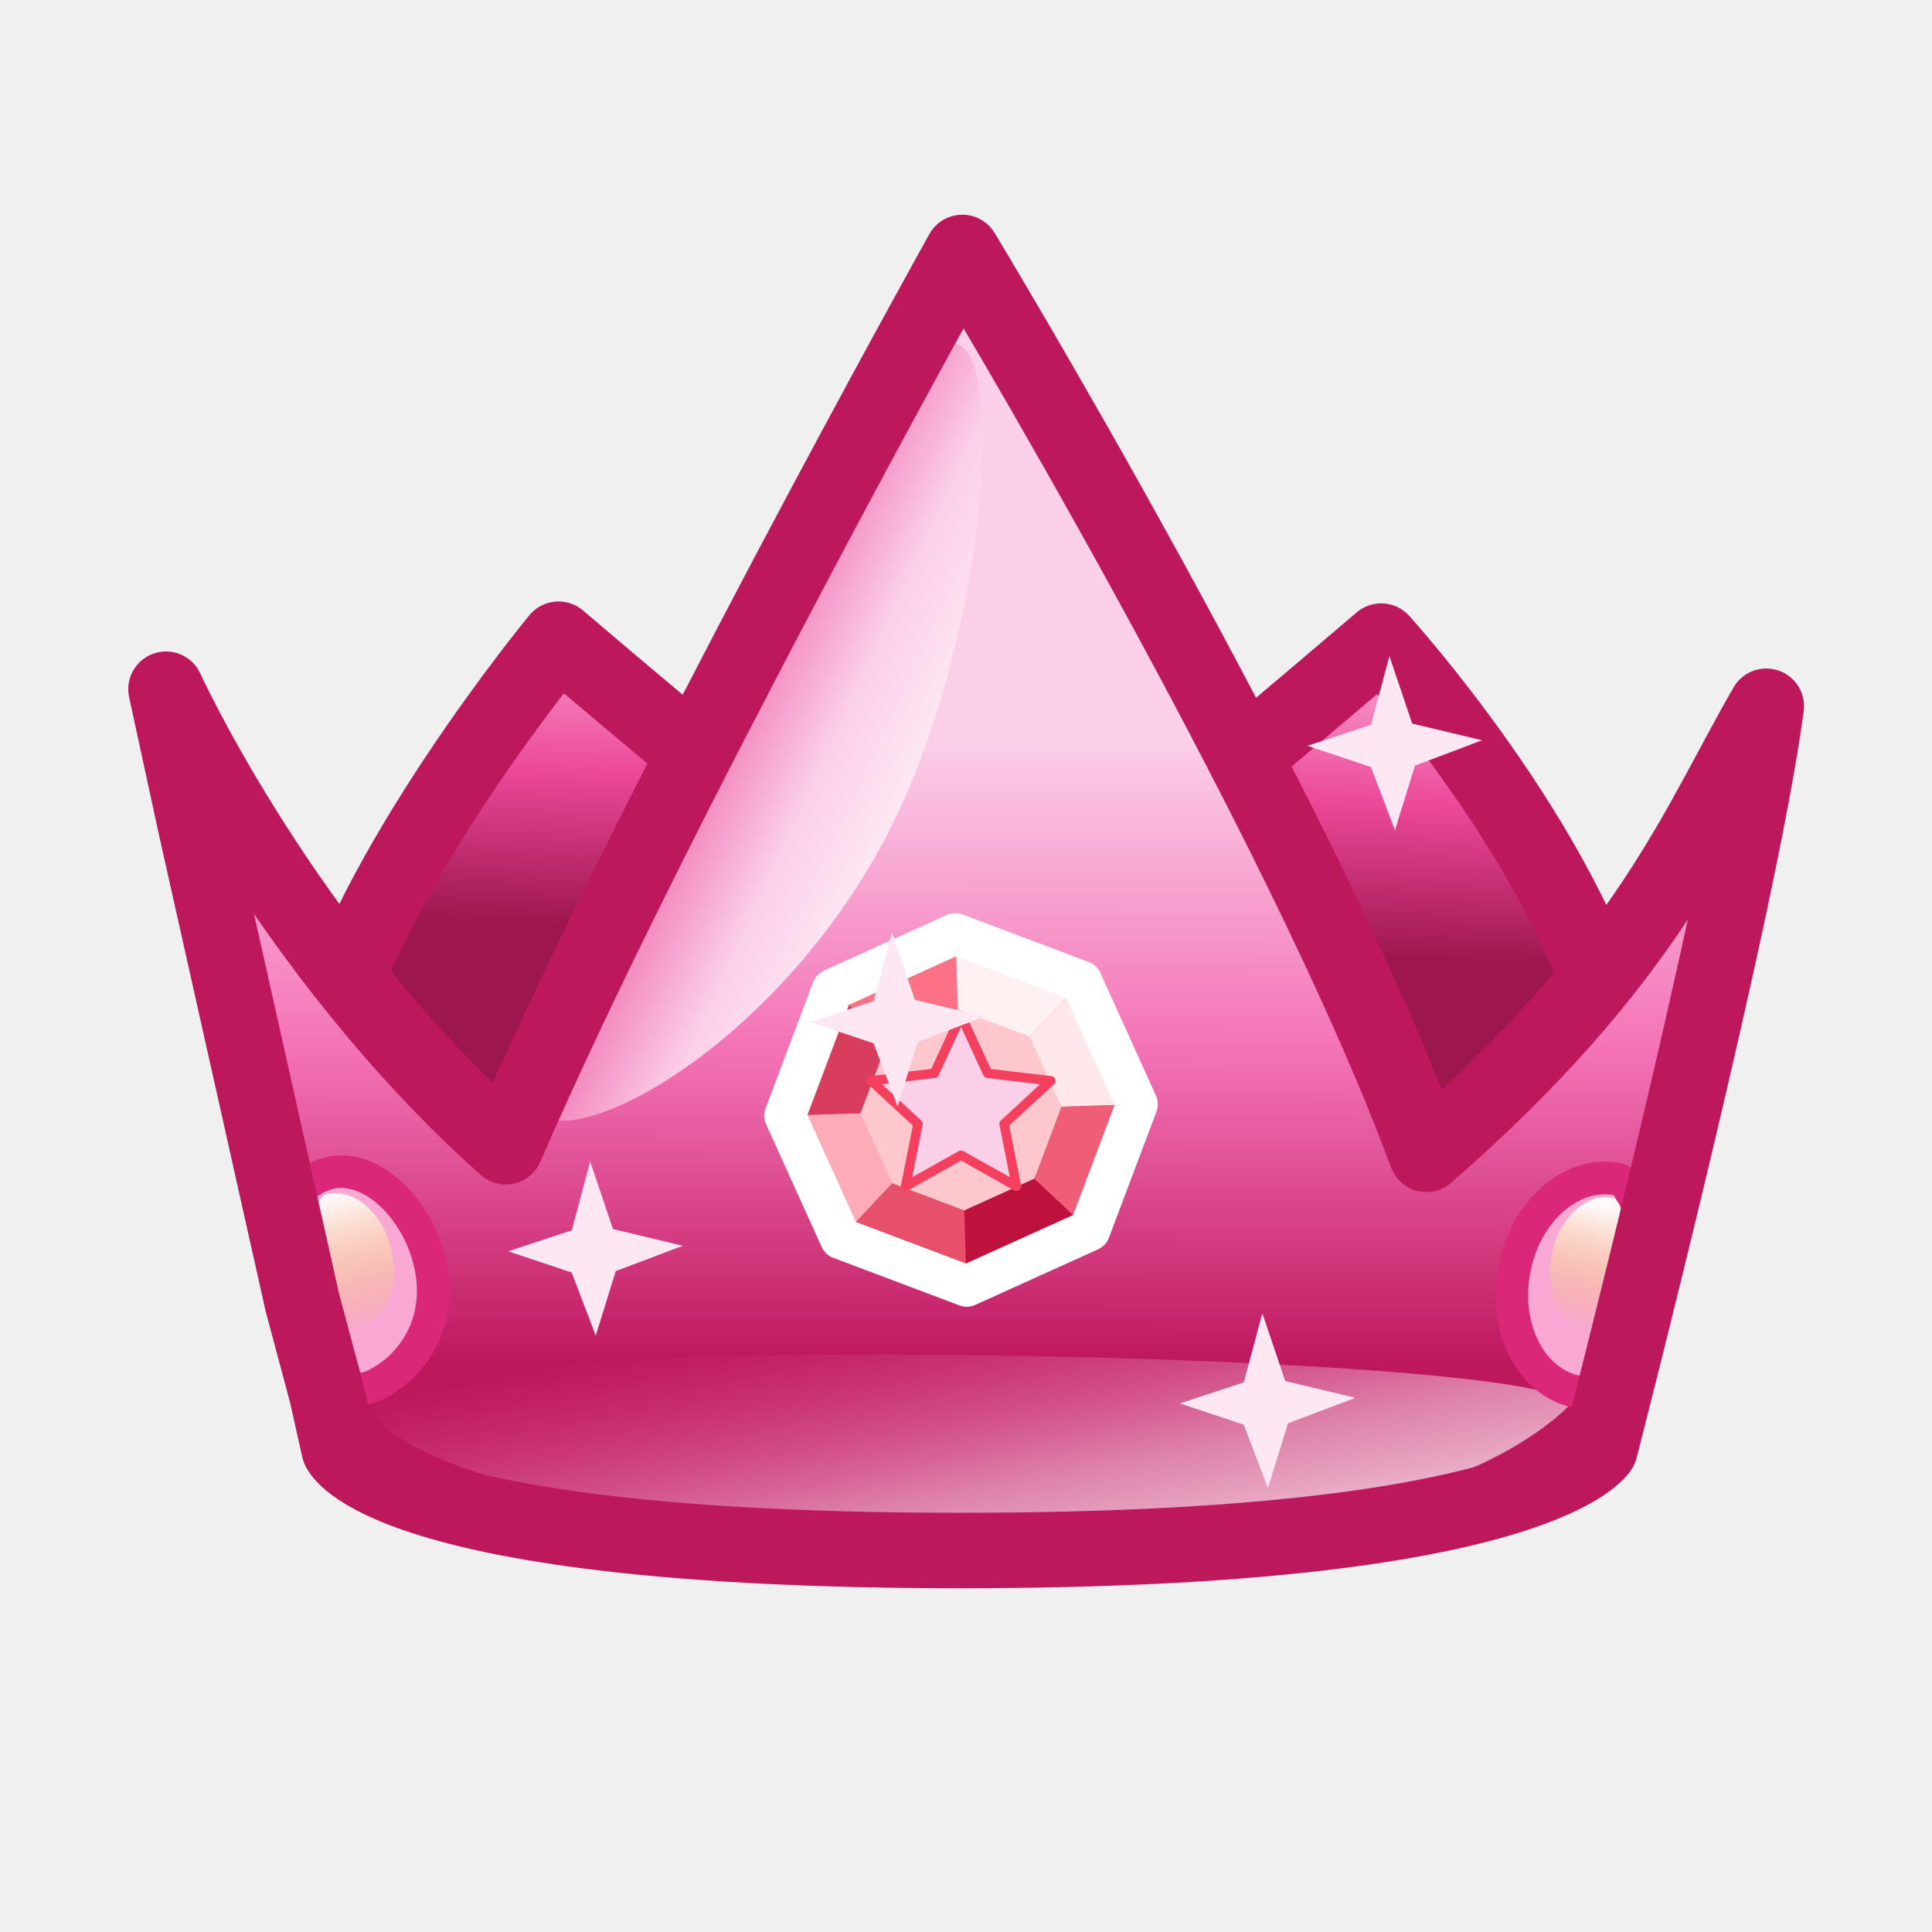
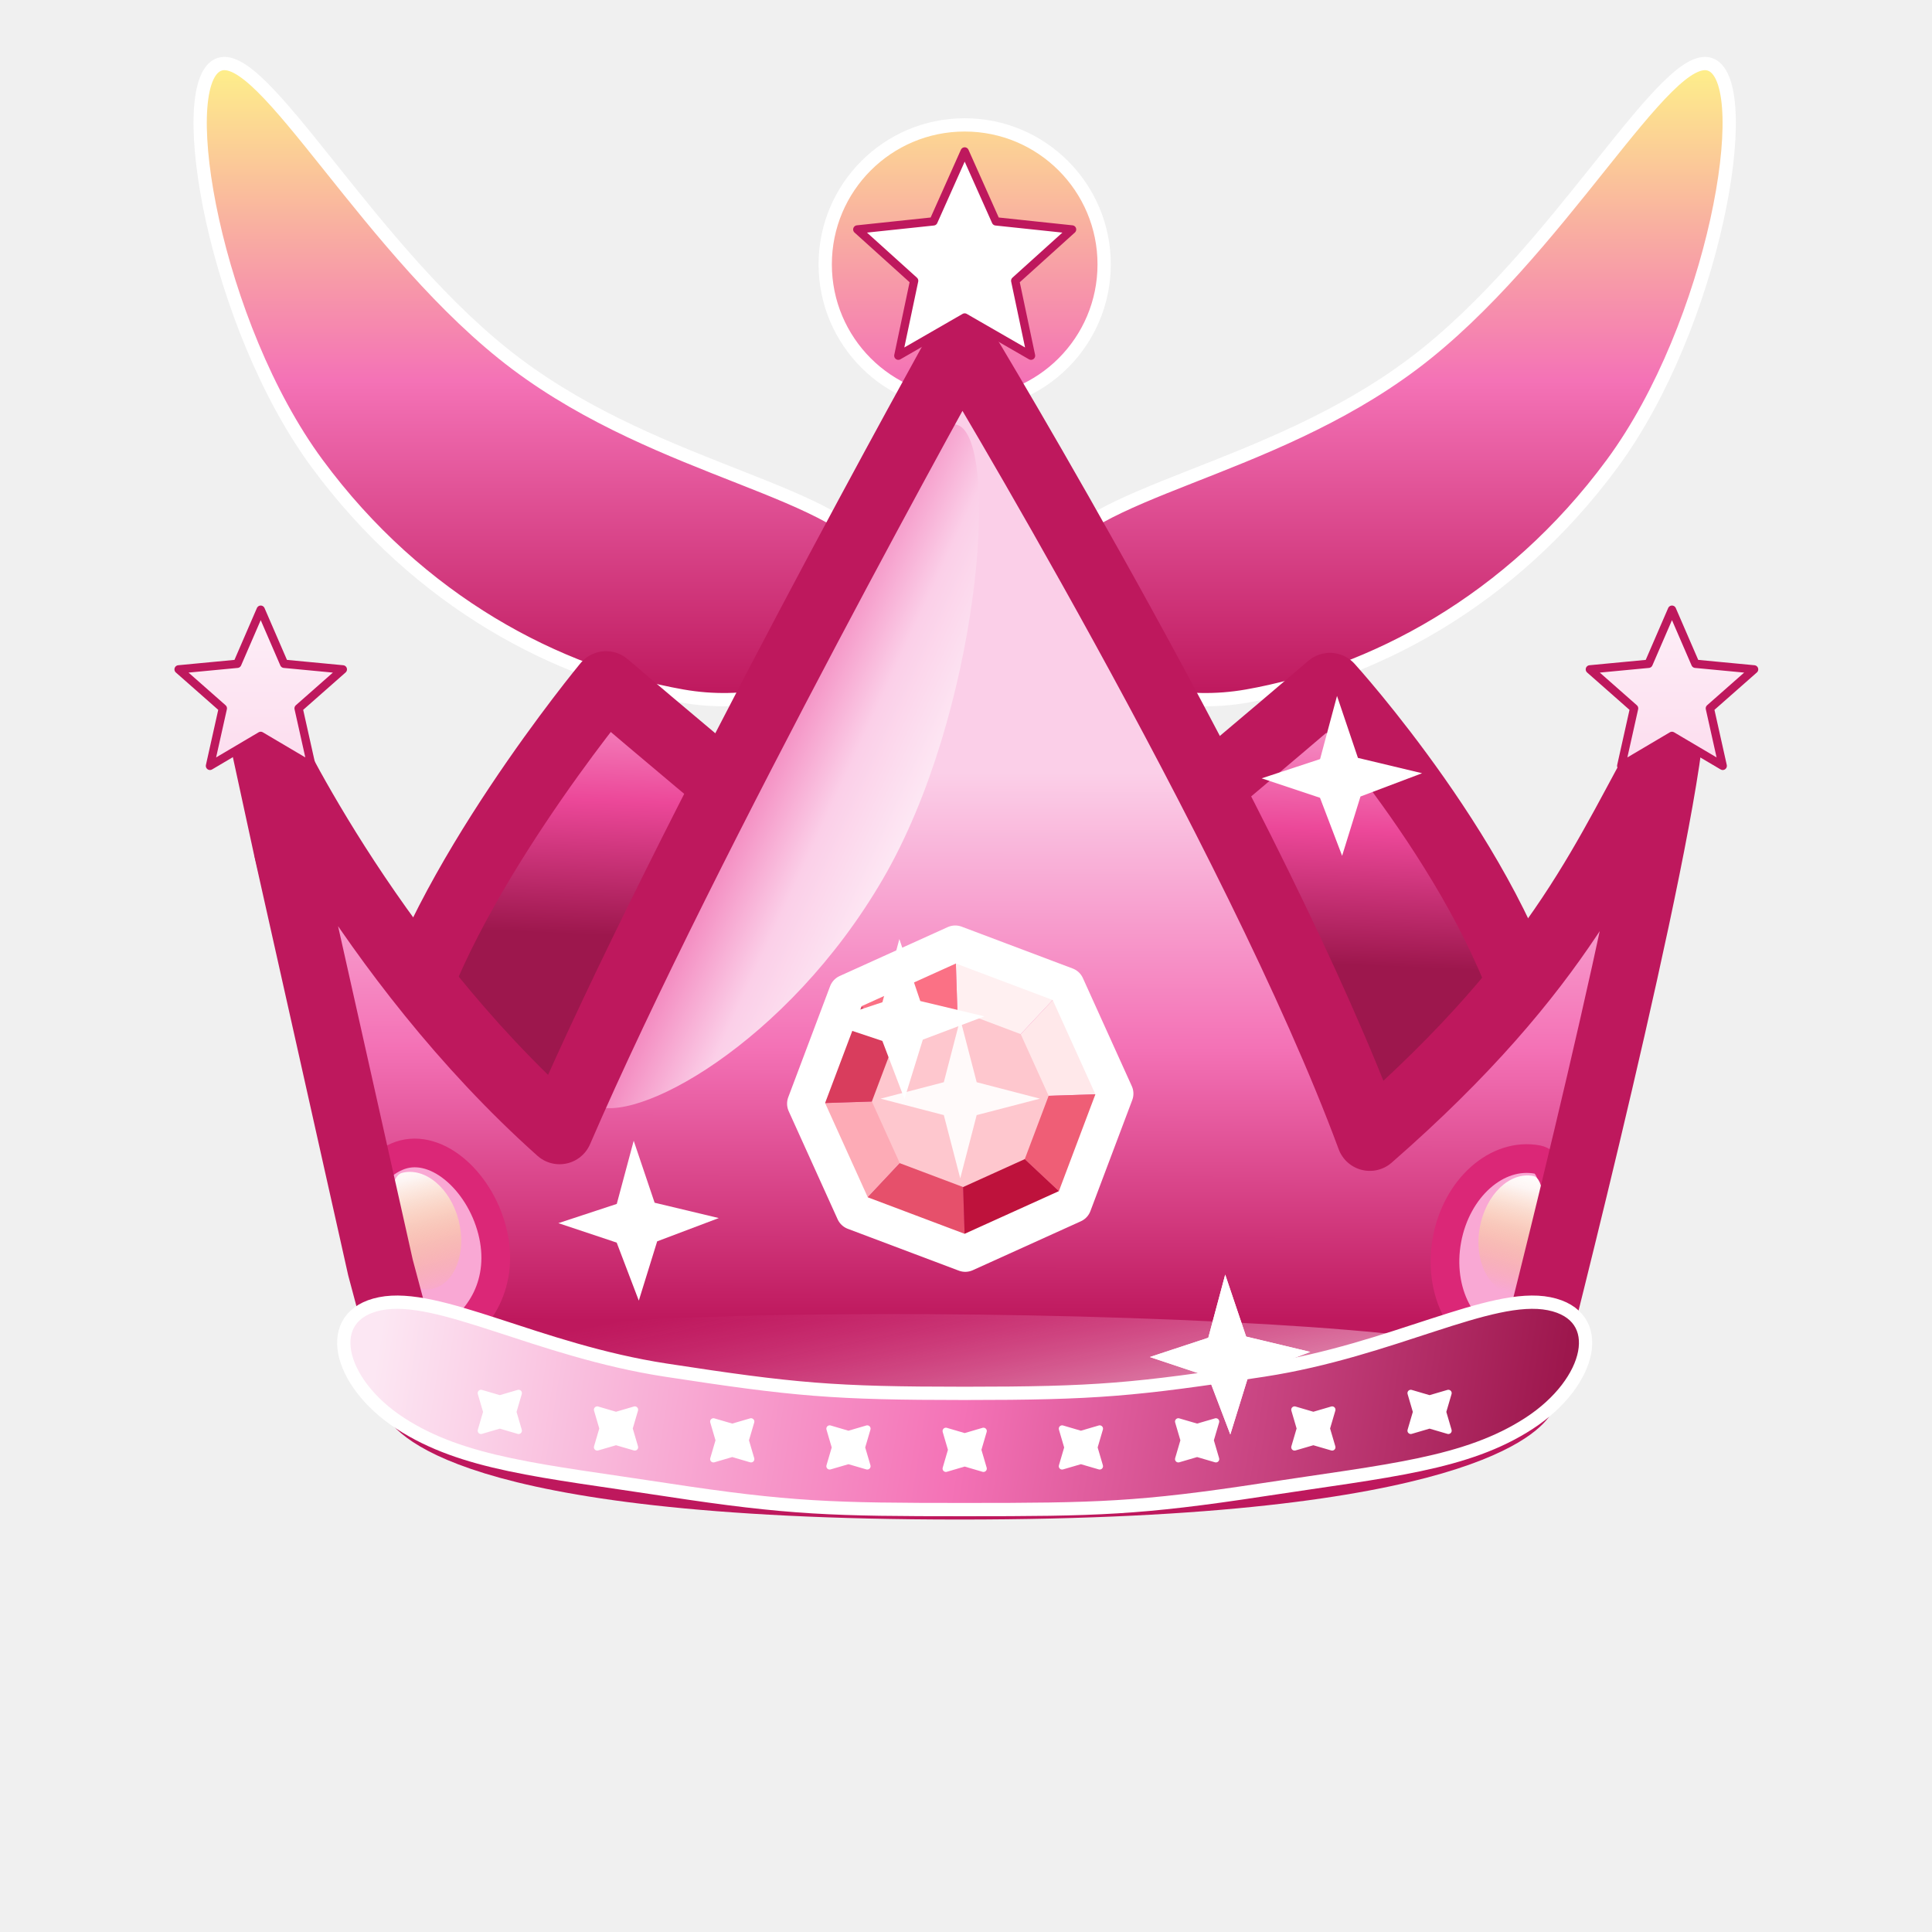
<svg xmlns="http://www.w3.org/2000/svg" viewBox="0 0 512 512" width="512" height="512">
  <defs>
-     <linearGradient id="lg_1" gradientUnits="userSpaceOnUse" x1="-2" y1="-60" x2="-5.258" y2="21.203">
+     <linearGradient id="lg_1" gradientUnits="userSpaceOnUse" x1="0" y1="-245" x2="0" y2="-55">
+       <stop offset="0%" stop-color="#fef08a" stop-opacity="1" />
+       <stop offset="50%" stop-color="#f472b6" stop-opacity="1" />
+       <stop offset="100%" stop-color="#be185d" stop-opacity="1" />
+     </linearGradient>
+     <linearGradient id="lg_2" gradientUnits="userSpaceOnUse" x1="-2" y1="-60" x2="-5.258" y2="21.203">
      <stop offset="0%" stop-color="#f9a8d4" stop-opacity="1" />
      <stop offset="50%" stop-color="#ec4899" stop-opacity="1" />
      <stop offset="100%" stop-color="#9d174d" stop-opacity="1" />
    </linearGradient>
-     <linearGradient id="lg_2" gradientUnits="userSpaceOnUse" x1="4" y1="-32" x2="3.742" y2="133.203">
+     <linearGradient id="lg_3" gradientUnits="userSpaceOnUse" x1="4" y1="-32" x2="3.742" y2="133.203">
      <stop offset="0%" stop-color="#fbcfe8" stop-opacity="1" />
      <stop offset="50%" stop-color="#f472b6" stop-opacity="1" />
      <stop offset="100%" stop-color="#be185d" stop-opacity="1" />
    </linearGradient>
-     <linearGradient id="lg_3" gradientUnits="userSpaceOnUse" x1="27.309" y1="66.784" x2="4.446" y2="-49.105">
+     <linearGradient id="lg_4" gradientUnits="userSpaceOnUse" x1="27.309" y1="66.784" x2="4.446" y2="-49.105">
      <stop offset="5%" stop-color="#ffffff" stop-opacity="1" />
      <stop offset="51%" stop-color="#fce7f3" stop-opacity="0.5" />
      <stop offset="96%" stop-color="#f472b6" stop-opacity="0" />
    </linearGradient>
-     <linearGradient id="lg_4" gradientUnits="userSpaceOnUse" x1="57.574" y1="32.762" x2="-27.768" y2="-6.745">
+     <linearGradient id="lg_5" gradientUnits="userSpaceOnUse" x1="57.574" y1="32.762" x2="-27.768" y2="-6.745">
      <stop offset="0%" stop-color="#ffffff" stop-opacity="1" />
      <stop offset="50%" stop-color="#fbcfe8" stop-opacity="1" />
      <stop offset="100%" stop-color="#ec4899" stop-opacity="1" />
    </linearGradient>
-     <linearGradient id="lg_5" gradientUnits="userSpaceOnUse" x1="7.756" y1="-20.683" x2="-2.837" y2="18.433">
+     <linearGradient id="lg_6" gradientUnits="userSpaceOnUse" x1="7.756" y1="-20.683" x2="-2.837" y2="18.433">
      <stop offset="5%" stop-color="#ffffff" stop-opacity="1" />
      <stop offset="12%" stop-color="#fefefb" stop-opacity="0.955" />
      <stop offset="18%" stop-color="#fefdf7" stop-opacity="0.909" />
      <stop offset="57%" stop-color="#f8df95" stop-opacity="0.455" />
      <stop offset="96%" stop-color="#f1c234" stop-opacity="0" />
    </linearGradient>
-     <linearGradient id="lg_6" gradientUnits="userSpaceOnUse" x1="-7.728" y1="-23.592" x2="4.54" y2="21.275">
+     <linearGradient id="lg_7" gradientUnits="userSpaceOnUse" x1="-7.728" y1="-23.592" x2="4.54" y2="21.275">
      <stop offset="5%" stop-color="#ffffff" stop-opacity="1" />
      <stop offset="12%" stop-color="#fefefb" stop-opacity="0.955" />
      <stop offset="18%" stop-color="#fefdf7" stop-opacity="0.909" />
      <stop offset="57%" stop-color="#f8df95" stop-opacity="0.455" />
      <stop offset="96%" stop-color="#f1c234" stop-opacity="0" />
    </linearGradient>
+     <linearGradient id="lg_8" gradientUnits="userSpaceOnUse" x1="-175" y1="130" x2="175" y2="185">
+       <stop offset="0%" stop-color="#fce7f3" stop-opacity="1" />
+       <stop offset="50%" stop-color="#f472b6" stop-opacity="1" />
+       <stop offset="100%" stop-color="#9d174d" stop-opacity="1" />
+     </linearGradient>
+     <linearGradient id="lg_9" gradientUnits="userSpaceOnUse" x1="0" y1="-120" x2="0" y2="120">
+       <stop offset="0%" stop-color="#ffffff" stop-opacity="1" />
+       <stop offset="50%" stop-color="#fbcfe8" stop-opacity="1" />
+       <stop offset="100%" stop-color="#f43f5e" stop-opacity="1" />
+     </linearGradient>
  </defs>
-   <g transform="translate(192.95, 209.20)">
+   <g transform="translate(252.95, 269.20) scale(0.880, 0.880) translate(-60, -60)">
    <g transform="translate(63.07, 18.70) scale(1.000, 1.000) translate(0.00, 0.00)">
      <g transform="translate(0, 0) rotate(0) scale(1, 1) translate(0, 0)">
-         <path d="M -108.00 -58.50 C -108.00 -58.50, -158.50 2.50, -170.00 49.50 C -195.50 20.50, -204.00 -8.50, -204.00 -8.50 L -165.00 150.00 L 168.50 150.00 L 172.49 133.24 L 173.42 129.30 L 174.33 125.46 L 175.05 122.44 L 175.96 118.61 L 177.43 112.44 L 179.84 102.32 L 186.24 75.38 L 197.65 27.40 L 199.25 20.66 L 205.00 -3.50 C 205.00 -3.50, 190.50 30.50, 172.00 46.50 C 159.50 -3.50, 110.00 -58.00, 110.00 -58.00 C 110.00 -58.00, 16.50 22.00, 1.50 30.50 C -26.00 11.50, -108.00 -58.50, -108.00 -58.50 Z" fill="url(#lg_1)" fill-opacity="1" stroke="#be185d" stroke-width="20" stroke-linecap="round" stroke-linejoin="round" />
+         <path d="M -25.00 -95.00 C -36.00 -117.00, -91.00 -122.00, -135.00 -155.00 C -179.00 -188.00, -211.80 -251.60, -225.00 -245.00 C -238.20 -238.40, -225.80 -166.80, -195.00 -125.00 C -164.20 -83.20, -122.40 -61.60, -85.00 -55.00 C -47.60 -48.40, -14.00 -73.00, -25.00 -95.00 Z" fill="url(#lg_1)" fill-opacity="1" stroke="#ffffff" stroke-width="4" stroke-linecap="round" stroke-linejoin="round" />
+         <path d="M 25.00 -95.00 C 36.00 -117.00, 91.00 -122.00, 135.00 -155.00 C 179.00 -188.00, 211.80 -251.60, 225.00 -245.00 C 238.20 -238.40, 225.80 -166.80, 195.00 -125.00 C 164.20 -83.20, 122.40 -61.60, 85.00 -55.00 C 47.60 -48.40, 14.00 -73.00, 25.00 -95.00 Z" fill="url(#lg_1)" fill-opacity="1" stroke="#ffffff" stroke-width="4" stroke-linecap="round" stroke-linejoin="round" />
+         <path d="M 0.00 -227.00 C 23.20 -227.00, 42.00 -208.20, 42.00 -185.00 C 42.00 -161.80, 23.20 -143.00, 0.00 -143.00 C -23.20 -143.00, -42.00 -161.80, -42.00 -185.00 C -42.00 -208.20, -23.20 -227.00, 0.00 -227.00 Z" fill="url(#lg_1)" fill-opacity="1" stroke="#ffffff" stroke-width="4" stroke-linecap="round" stroke-linejoin="round" />
      </g>
    </g>
    <g transform="translate(63.07, 18.70) scale(1.000, 1.000) translate(0.00, 0.00)">
      <g transform="translate(0, 0) rotate(0) scale(1, 1) translate(0, 0)">
-         <path d="M -1.00 -161.00 C -1.00 -161.00, -84.00 -12.00, -122.00 76.00 C -180.00 22.00, -212.00 -44.00, -212.00 -44.00 L -204.22 -9.24 L -201.37 3.50 L -195.97 27.61 L -191.99 45.38 L -186.47 70.03 L -183.12 85.01 L -177.84 108.57 L -175.94 117.08 L -170.27 142.40 L -168.44 150.56 L -167.00 157.00 C -167.00 157.00, -155.50 183.00, -1.50 183.00 C 152.50 183.00, 168.00 156.00, 168.00 156.00 C 168.00 156.00, 205.50 9.50, 212.50 -43.50 C 194.00 -11.50, 181.00 26.50, 122.00 78.00 C 88.00 -14.00, -1.00 -161.00, -1.00 -161.00 Z" fill="url(#lg_2)" fill-opacity="1" stroke="none" stroke-width="0" stroke-linecap="round" stroke-linejoin="round" />
+         <path d="M -108.00 -58.50 C -108.00 -58.50, -158.50 2.50, -170.00 49.50 C -195.50 20.50, -204.00 -8.50, -204.00 -8.50 L -165.00 150.00 L 168.50 150.00 L 172.49 133.24 L 173.42 129.30 L 174.33 125.46 L 175.05 122.44 L 175.96 118.61 L 177.43 112.44 L 179.84 102.32 L 186.24 75.38 L 197.65 27.40 L 199.25 20.66 L 205.00 -3.50 C 205.00 -3.50, 190.50 30.50, 172.00 46.50 C 159.50 -3.50, 110.00 -58.00, 110.00 -58.00 C 110.00 -58.00, 16.50 22.00, 1.50 30.50 C -26.00 11.50, -108.00 -58.50, -108.00 -58.50 Z" fill="url(#lg_2)" fill-opacity="1" stroke="#be185d" stroke-width="20" stroke-linecap="round" stroke-linejoin="round" />
+       </g>
+     </g>
+     <g transform="translate(63.07, 18.70) scale(1.000, 1.000) translate(0.00, 0.00)">
+       <g transform="translate(0, 0) rotate(0) scale(1, 1) translate(0, 0)">
+         <path d="M -1.00 -161.00 C -1.00 -161.00, -84.00 -12.00, -122.00 76.00 C -180.00 22.00, -212.00 -44.00, -212.00 -44.00 L -204.22 -9.24 L -201.37 3.50 L -195.97 27.61 L -191.99 45.38 L -186.47 70.03 L -183.12 85.01 L -177.84 108.57 L -175.94 117.08 L -170.27 142.40 L -168.44 150.56 L -167.00 157.00 C -167.00 157.00, -155.50 183.00, -1.50 183.00 C 152.50 183.00, 168.00 156.00, 168.00 156.00 C 168.00 156.00, 205.50 9.50, 212.50 -43.50 C 194.00 -11.50, 181.00 26.50, 122.00 78.00 C 88.00 -14.00, -1.00 -161.00, -1.00 -161.00 Z" fill="url(#lg_3)" fill-opacity="1" stroke="none" stroke-width="0" stroke-linecap="round" stroke-linejoin="round" />
      </g>
    </g>
    <g transform="translate(62.10, 171.03) scale(1.000, 1.000) translate(0.00, 0.00)">
      <g transform="translate(2, 3.5) rotate(0) scale(1, 1) translate(0, 0)">
-         <path d="M 158.11 -10.54 C 173.85 -25.31, -164.96 -32.99, -158.55 -10.98 C -149.09 21.51, 94.18 49.48, 158.11 -10.54 Z" fill="url(#lg_3)" fill-opacity="1" stroke="none" stroke-width="0" stroke-linecap="round" stroke-linejoin="round" />
+         <path d="M 158.11 -10.54 C 173.85 -25.31, -164.96 -32.99, -158.55 -10.98 C -149.09 21.51, 94.18 49.48, 158.11 -10.54 Z" fill="url(#lg_4)" fill-opacity="1" stroke="none" stroke-width="0" stroke-linecap="round" stroke-linejoin="round" />
      </g>
    </g>
    <g transform="translate(61.73, 84.95) scale(1.000, 1.000) translate(-265.17, -339.65)">
      <g transform="translate(265.173, 339.648) rotate(0) scale(1, 1) translate(0, 0)">
        <path d="M 0.00 0.00 L 0.00 0.00 L 0.00 0.00 L 0.00 0.00 Z" fill="#ffebec" fill-opacity="1" stroke="none" stroke-width="0" stroke-linecap="round" stroke-linejoin="round" />
      </g>
      <g transform="translate(241.849, 356.673) rotate(0) scale(1, 1) translate(0, 0)">
        <path d="M 23.32 -17.02 L -8.59 17.02 L -23.32 -15.51 L -23.32 -15.52 L 23.32 -17.02 L 23.32 -17.02 Z" fill="#fdabb6" fill-opacity="1" stroke="none" stroke-width="0" stroke-linecap="round" stroke-linejoin="round" />
      </g>
      <g transform="translate(265.173, 339.648) rotate(0) scale(1, 1) translate(0, 0)">
        <path d="M 0.00 0.00 L 0.00 0.00 L 0.00 0.00 L 0.00 0.00 L 0.00 0.00 Z" fill="#ffe4e6" fill-opacity="1" stroke="none" stroke-width="0" stroke-linecap="round" stroke-linejoin="round" />
      </g>
      <g transform="translate(241.85, 324.443) rotate(0) scale(1, 1) translate(0, 0)">
        <path d="M 23.32 15.21 L -23.32 16.71 L -10.73 -16.71 L -10.73 -16.71 L 23.32 15.21 L 23.32 15.21 Z" fill="#d93d5d" fill-opacity="1" stroke="none" stroke-width="0" stroke-linecap="round" stroke-linejoin="round" />
      </g>
      <g transform="translate(265.173, 339.648) rotate(0) scale(1, 1) translate(0, 0)">
        <path d="M 0.00 0.00 L 0.00 0.00 L 0.00 0.00 L 0.00 0.00 Z" fill="#ffe4e6" fill-opacity="1" stroke="none" stroke-width="0" stroke-linecap="round" stroke-linejoin="round" />
      </g>
      <g transform="translate(280.378, 316.325) rotate(0) scale(1, 1) translate(0, 0)">
        <path d="M -15.21 23.32 L -16.71 -23.32 L 16.71 -10.73 L 16.71 -10.73 L -15.21 23.32 L -15.21 23.32 Z" fill="#fff0f1" fill-opacity="1" stroke="none" stroke-width="0" stroke-linecap="round" stroke-linejoin="round" />
      </g>
      <g transform="translate(249.967, 362.971) rotate(0) scale(1, 1) translate(0, 0)">
        <path d="M -16.71 10.73 L 15.21 -23.32 L 16.71 23.32 L -16.71 10.73 L -16.71 10.73 Z" fill="#e6506b" fill-opacity="1" stroke="none" stroke-width="0" stroke-linecap="round" stroke-linejoin="round" />
      </g>
      <g transform="translate(248.148, 316.325) rotate(0) scale(1, 1) translate(0, 0)">
        <path d="M -17.02 -8.59 L 15.51 -23.32 L 15.52 -23.32 L 17.02 23.32 L -17.02 -8.59 Z" fill="#fb7185" fill-opacity="1" stroke="none" stroke-width="0" stroke-linecap="round" stroke-linejoin="round" />
      </g>
      <g transform="translate(282.198, 362.972) rotate(0) scale(1, 1) translate(0, 0)">
        <path d="M -17.02 -23.32 L -17.02 -23.32 L 17.02 8.59 L -15.51 23.32 L -15.52 23.32 L -17.02 -23.32 L -17.02 -23.32 Z" fill="#be123c" fill-opacity="1" stroke="none" stroke-width="0" stroke-linecap="round" stroke-linejoin="round" />
      </g>
      <g transform="translate(288.497, 322.623) rotate(0) scale(1, 1) translate(0, 0)">
        <path d="M -23.32 17.02 L 8.60 -17.02 L 23.32 15.51 L 23.32 15.52 L -23.32 17.02 L -23.32 17.02 Z" fill="#ffe8ea" fill-opacity="1" stroke="none" stroke-width="0" stroke-linecap="round" stroke-linejoin="round" />
      </g>
      <g transform="translate(288.496, 354.854) rotate(0) scale(1, 1) translate(0, 0)">
        <path d="M 23.32 -16.71 L 10.73 16.71 L 10.73 16.71 L -23.32 -15.21 L 23.32 -16.71 Z" fill="#ef5e76" fill-opacity="1" stroke="none" stroke-width="0" stroke-linecap="round" stroke-linejoin="round" />
      </g>
      <g transform="translate(265.173, 339.648) rotate(0) scale(1, 1) translate(0, 0)">
        <path d="M 19.43 18.21 L 26.62 -0.86 L 18.21 -19.43 L -0.86 -26.62 L -19.43 -18.21 L -26.62 0.86 L -18.21 19.43 L 0.86 26.62 L 19.43 18.21 Z" fill="#fec7ce" fill-opacity="1" stroke="none" stroke-width="0" stroke-linecap="round" stroke-linejoin="round" />
      </g>
      <g transform="translate(265.173, 339.649) rotate(0) scale(1, 1) translate(0, 0)">
        <path d="M 31.92 -34.05 L 31.92 -34.05 L -1.51 -46.65 L -1.51 -46.65 L -34.05 -31.92 L -34.05 -31.92 L -46.65 1.51 L -46.65 1.51 L -31.92 34.05 L -31.92 34.05 L 1.51 46.65 L 1.51 46.65 L 34.05 31.92 L 34.05 31.92 L 46.65 -1.51 L 46.65 -1.51 L 31.92 -34.05 Z" fill="none" fill-opacity="1" stroke="#ffffff" stroke-width="11" stroke-linecap="round" stroke-linejoin="round" />
      </g>
      <g transform="translate(265.173, 339.649) rotate(0) scale(1, 1) translate(0, 0)">
-         <path d="M 0.00 -6.00 L 4.24 -4.24 L 6.00 0.00 L 4.24 4.24 L 0.00 6.00 L -4.24 4.24 L -6.00 0.00 L -4.24 -4.24 L 0.00 -6.00 Z" fill="#fde047" fill-opacity="1" stroke="none" stroke-width="0" stroke-linecap="round" stroke-linejoin="round" />
-       </g>
-       <g transform="translate(265.173, 339.649) rotate(0) scale(1, 1) translate(0, 0)">
-         <path d="M 0.00 -25.00 L 7.05 -9.71 L 23.78 -7.73 L 11.41 3.71 L 14.69 20.23 L 0.00 12.00 L -14.69 20.23 L -11.41 3.71 L -23.78 -7.73 L -7.05 -9.71 L 0.00 -25.00 Z" fill="#fbcfe8" fill-opacity="1" stroke="#f43f5e" stroke-width="2.5" stroke-linecap="round" stroke-linejoin="round" />
+         <path d="M 0.00 -24.00 L 4.95 -4.95 L 24.00 0.00 L 4.95 4.95 L 0.00 24.00 L -4.95 4.95 L -24.00 0.00 L -4.95 -4.95 L 0.00 -24.00 Z" fill="#ffffff" fill-opacity="0.9" stroke="none" stroke-width="0" stroke-linecap="round" stroke-linejoin="round" />
      </g>
    </g>
    <g transform="translate(7.69, -15.15) scale(1.000, 1.000) translate(0.00, 0.00)">
      <g transform="translate(0, 0) rotate(0) scale(1, 1) translate(0, 0)">
-         <path d="M 53.92 -102.47 C 66.00 -95.44, 59.61 -15.67, 30.75 33.95 C 1.89 83.58, -44.68 108.83, -56.76 101.81 C -68.84 94.78, -41.86 58.14, -12.99 8.51 C 15.87 -41.11, 41.84 -109.49, 53.92 -102.47 Z" fill="url(#lg_4)" fill-opacity="1" stroke="none" stroke-width="0" stroke-linecap="round" stroke-linejoin="round" />
+         <path d="M 53.92 -102.47 C 66.00 -95.44, 59.61 -15.67, 30.75 33.95 C 1.89 83.58, -44.68 108.83, -56.76 101.81 C -68.84 94.78, -41.86 58.14, -12.99 8.51 C 15.87 -41.11, 41.84 -109.49, 53.92 -102.47 Z" fill="url(#lg_5)" fill-opacity="1" stroke="none" stroke-width="0" stroke-linecap="round" stroke-linejoin="round" />
      </g>
    </g>
    <g transform="translate(224.34, 131.35) scale(1.000, 1.000) translate(-420.29, -366.05)">
      <g transform="translate(420.285, 366.047) rotate(0) scale(1, 1) translate(0, 0)">
        <path d="M 0.76 28.30 C -11.39 26.04, -18.90 11.60, -16.01 -3.97 C -13.12 -19.53, -0.93 -30.32, 11.22 -28.06 C 23.38 -25.81, 12.91 30.55, 0.76 28.30 Z" fill="#f9a8d4" fill-opacity="1" stroke="#db2777" stroke-width="8.638" stroke-linecap="round" stroke-linejoin="round" />
      </g>
      <g transform="translate(423.467, 360.626) rotate(0) scale(1, 1) translate(0, 0)">
-         <path d="M 0.13 17.82 C -6.90 16.51, -11.13 7.50, -9.31 -2.30 C -7.49 -12.11, -0.31 -19.00, 6.72 -17.70 C 13.76 -16.39, 7.17 19.13, 0.13 17.82 Z" fill="url(#lg_5)" fill-opacity="1" stroke="none" stroke-width="0" stroke-linecap="round" stroke-linejoin="round" />
+         <path d="M 0.13 17.82 C -6.90 16.51, -11.13 7.50, -9.31 -2.30 C -7.49 -12.11, -0.31 -19.00, 6.72 -17.70 C 13.76 -16.39, 7.17 19.13, 0.13 17.82 Z" fill="url(#lg_6)" fill-opacity="1" stroke="none" stroke-width="0" stroke-linecap="round" stroke-linejoin="round" />
      </g>
    </g>
    <g transform="translate(-95.31, 130.00) scale(1.000, 1.000) translate(-100.64, -364.70)">
      <g transform="translate(100.638, 364.696) rotate(0) scale(1, 1) translate(0, 0)">
        <path d="M 1.54 27.98 C 12.64 22.55, 20.03 9.98, 16.09 -5.35 C 12.15 -20.68, -1.40 -32.52, -12.71 -27.54 C -37.39 -16.70, -15.76 36.43, 1.54 27.98 Z" fill="#f9a8d4" fill-opacity="1" stroke="#db2777" stroke-width="8.638" stroke-linecap="round" stroke-linejoin="round" />
      </g>
      <g transform="translate(97.237, 359.375) rotate(0) scale(1, 1) translate(0, 0)">
-         <path d="M 1.32 17.61 C 8.31 16.10, 11.86 6.56, 9.38 -3.11 C 6.90 -12.77, -0.73 -19.16, -7.66 -17.38 C -14.59 -15.60, -11.49 20.38, 1.32 17.61 Z" fill="url(#lg_6)" fill-opacity="1" stroke="none" stroke-width="0" stroke-linecap="round" stroke-linejoin="round" />
+         <path d="M 1.32 17.61 C 8.31 16.10, 11.86 6.56, 9.38 -3.11 C 6.90 -12.77, -0.73 -19.16, -7.66 -17.38 C -14.59 -15.60, -11.49 20.38, 1.32 17.61 Z" fill="url(#lg_7)" fill-opacity="1" stroke="none" stroke-width="0" stroke-linecap="round" stroke-linejoin="round" />
      </g>
    </g>
    <g transform="translate(63.07, 18.70) scale(1.000, 1.000) translate(0.00, 0.00)">
      <g transform="translate(0, 0) rotate(0) scale(1, 1) translate(0, 0)">
        <path d="M -1.00 -161.00 C -1.00 -161.00, -84.00 -12.00, -122.00 76.00 C -180.68 23.63, -212.03 -45.25, -212.03 -45.25 L -204.22 -9.24 L -201.37 3.50 L -195.97 27.61 L -191.99 45.38 L -186.47 70.03 L -183.12 85.01 L -177.84 108.57 L -175.94 117.08 L -169.41 141.51 L -167.59 149.67 L -166.14 156.11 C -166.14 156.11, -155.50 183.00, -1.50 183.00 C 152.50 183.00, 168.00 156.00, 168.00 156.00 C 168.00 156.00, 205.06 12.26, 212.06 -40.74 C 193.56 -8.74, 181.00 26.50, 122.00 78.00 C 88.00 -14.00, -1.00 -161.00, -1.00 -161.00 Z" fill="none" fill-opacity="1" stroke="#be185d" stroke-width="20" stroke-linecap="round" stroke-linejoin="round" />
      </g>
    </g>
-     <g transform="translate(176.66, -12.26) scale(1.150, 1.150) translate(0.00, 0.00)">
+     <g transform="translate(63.07, 18.70) scale(1.000, 1.000) translate(0.00, 0.00)">
      <g transform="translate(0, 0) rotate(0) scale(1, 1) translate(0, 0)">
-         <path d="M -1.22 -20.06 L 4.03 -4.51 L 20.13 -0.66 L 4.67 5.18 L 0.06 20.06 L -5.49 5.50 L -20.13 0.62 L -5.47 -4.21 L -1.22 -20.06 Z" fill="#fce7f3" fill-opacity="1" stroke="none" stroke-width="0" stroke-linecap="round" stroke-linejoin="round" />
+         <path d="M -176.00 128.00 C -158.40 124.48, -128.72 142.06, -90.00 148.00 C -51.28 153.94, -39.60 155.00, 0.00 155.00 C 39.60 155.00, 51.28 153.94, 90.00 148.00 C 128.72 142.06, 158.40 124.48, 176.00 128.00 C 193.60 131.52, 188.92 151.68, 170.00 164.00 C 151.08 176.32, 127.40 178.28, 90.00 184.00 C 52.60 189.72, 39.60 190.00, 0.00 190.00 C -39.60 190.00, -52.60 189.72, -90.00 184.00 C -127.40 178.28, -151.08 176.32, -170.00 164.00 C -188.92 151.68, -193.60 131.52, -176.00 128.00 Z" fill="url(#lg_8)" fill-opacity="1" stroke="#ffffff" stroke-width="4" stroke-linecap="round" stroke-linejoin="round" />
+       </g>
+       <g transform="translate(0, 0) rotate(0) scale(1, 1) translate(0, 0)">
+         <path d="M -134.34 166.24 L -140.00 164.58 L -145.66 166.24 L -144.00 160.58 L -145.66 154.92 L -140.00 156.58 L -134.34 154.92 L -136.00 160.58 L -134.34 166.24 Z" fill="#ffffff" fill-opacity="1" stroke="#ffffff" stroke-width="2" stroke-linecap="round" stroke-linejoin="round" />
+         <path d="M -99.34 171.23 L -105.00 169.58 L -110.66 171.23 L -109.00 165.58 L -110.66 159.92 L -105.00 161.58 L -99.34 159.92 L -101.00 165.58 L -99.34 171.23 Z" fill="#ffffff" fill-opacity="1" stroke="#ffffff" stroke-width="2" stroke-linecap="round" stroke-linejoin="round" />
+         <path d="M -64.34 174.80 L -70.00 173.14 L -75.66 174.80 L -74.00 169.14 L -75.66 163.49 L -70.00 165.14 L -64.34 163.49 L -66.00 169.14 L -64.34 174.80 Z" fill="#ffffff" fill-opacity="1" stroke="#ffffff" stroke-width="2" stroke-linecap="round" stroke-linejoin="round" />
+         <path d="M -29.34 176.94 L -35.00 175.29 L -40.66 176.94 L -39.00 171.29 L -40.66 165.63 L -35.00 167.29 L -29.34 165.63 L -31.00 171.29 L -29.34 176.94 Z" fill="#ffffff" fill-opacity="1" stroke="#ffffff" stroke-width="2" stroke-linecap="round" stroke-linejoin="round" />
+         <path d="M 5.66 177.66 L 0.00 176.00 L -5.66 177.66 L -4.00 172.00 L -5.66 166.34 L 0.00 168.00 L 5.66 166.34 L 4.00 172.00 L 5.66 177.66 Z" fill="#ffffff" fill-opacity="1" stroke="#ffffff" stroke-width="2" stroke-linecap="round" stroke-linejoin="round" />
+         <path d="M 40.66 176.94 L 35.00 175.29 L 29.34 176.94 L 31.00 171.29 L 29.34 165.63 L 35.00 167.29 L 40.66 165.63 L 39.00 171.29 L 40.66 176.94 Z" fill="#ffffff" fill-opacity="1" stroke="#ffffff" stroke-width="2" stroke-linecap="round" stroke-linejoin="round" />
+         <path d="M 75.66 174.80 L 70.00 173.14 L 64.34 174.80 L 66.00 169.14 L 64.34 163.49 L 70.00 165.14 L 75.66 163.49 L 74.00 169.14 L 75.66 174.80 Z" fill="#ffffff" fill-opacity="1" stroke="#ffffff" stroke-width="2" stroke-linecap="round" stroke-linejoin="round" />
+         <path d="M 110.66 171.23 L 105.00 169.58 L 99.34 171.23 L 101.00 165.58 L 99.34 159.92 L 105.00 161.58 L 110.66 159.92 L 109.00 165.58 L 110.66 171.23 Z" fill="#ffffff" fill-opacity="1" stroke="#ffffff" stroke-width="2" stroke-linecap="round" stroke-linejoin="round" />
+         <path d="M 145.66 166.24 L 140.00 164.58 L 134.34 166.24 L 136.00 160.58 L 134.34 154.92 L 140.00 156.58 L 145.66 154.92 L 144.00 160.58 L 145.66 166.24 Z" fill="#ffffff" fill-opacity="1" stroke="#ffffff" stroke-width="2" stroke-linecap="round" stroke-linejoin="round" />
+       </g>
+       <g transform="translate(0, 0) rotate(0) scale(1, 1) translate(0, 0)">
+         <path d="M 0.00 -219.00 L 9.40 -197.94 L 32.34 -195.51 L 15.22 -180.06 L 19.98 -157.49 L 0.00 -169.00 L -19.98 -157.49 L -15.22 -180.06 L -32.34 -195.51 L -9.40 -197.94 L 0.00 -219.00 Z" fill="url(#lg_9)" fill-opacity="1" stroke="#be185d" stroke-width="2.5" stroke-linecap="round" stroke-linejoin="round" />
+         <path d="M -212.00 -81.00 L -204.95 -64.71 L -187.27 -63.03 L -200.59 -51.29 L -196.72 -33.97 L -212.00 -43.00 L -227.28 -33.97 L -223.41 -51.29 L -236.73 -63.03 L -219.05 -64.71 L -212.00 -81.00 Z" fill="url(#lg_9)" fill-opacity="1" stroke="#be185d" stroke-width="2.5" stroke-linecap="round" stroke-linejoin="round" />
+         <path d="M 213.00 -81.00 L 220.05 -64.71 L 237.73 -63.03 L 224.41 -51.29 L 228.28 -33.97 L 213.00 -43.00 L 197.72 -33.97 L 201.59 -51.29 L 188.27 -63.03 L 205.95 -64.71 L 213.00 -81.00 Z" fill="url(#lg_9)" fill-opacity="1" stroke="#be185d" stroke-width="2.5" stroke-linecap="round" stroke-linejoin="round" />
      </g>
    </g>
-     <g transform="translate(-35.14, 121.70) scale(1.150, 1.150) translate(0.00, 0.00)">
+     <g transform="translate(176.66, -12.26) scale(1.200, 1.200) translate(0.00, 0.00)">
      <g transform="translate(0, 0) rotate(0) scale(1, 1) translate(0, 0)">
-         <path d="M -1.22 -20.06 L 4.03 -4.51 L 20.13 -0.66 L 4.67 5.18 L 0.06 20.06 L -5.49 5.50 L -20.13 0.62 L -5.47 -4.21 L -1.22 -20.06 Z" fill="#fce7f3" fill-opacity="1" stroke="none" stroke-width="0" stroke-linecap="round" stroke-linejoin="round" />
+         <path d="M -1.22 -20.06 L 4.03 -4.51 L 20.13 -0.66 L 4.67 5.18 L 0.06 20.06 L -5.49 5.50 L -20.13 0.62 L -5.47 -4.21 L -1.22 -20.06 Z" fill="#ffffff" fill-opacity="1" stroke="none" stroke-width="0" stroke-linecap="round" stroke-linejoin="round" />
      </g>
    </g>
-     <g transform="translate(44.86, 60.96) scale(1.150, 1.150) translate(0.00, 0.00)">
+     <g transform="translate(-35.14, 121.70) scale(1.200, 1.200) translate(0.00, 0.00)">
      <g transform="translate(0, 0) rotate(0) scale(1, 1) translate(0, 0)">
-         <path d="M -1.22 -20.06 L 4.03 -4.51 L 20.13 -0.66 L 4.67 5.18 L 0.06 20.06 L -5.49 5.50 L -20.13 0.62 L -5.47 -4.21 L -1.22 -20.06 Z" fill="#fce7f3" fill-opacity="1" stroke="none" stroke-width="0" stroke-linecap="round" stroke-linejoin="round" />
+         <path d="M -1.22 -20.06 L 4.03 -4.51 L 20.13 -0.66 L 4.67 5.18 L 0.06 20.06 L -5.49 5.50 L -20.13 0.62 L -5.47 -4.21 L -1.22 -20.06 Z" fill="#ffffff" fill-opacity="1" stroke="none" stroke-width="0" stroke-linecap="round" stroke-linejoin="round" />
      </g>
    </g>
-     <g transform="translate(142.99, 162.01) scale(1.150, 1.150) translate(0.00, 0.00)">
+     <g transform="translate(44.86, 60.96) scale(1.200, 1.200) translate(0.00, 0.00)">
      <g transform="translate(0, 0) rotate(0) scale(1, 1) translate(0, 0)">
-         <path d="M -1.22 -20.06 L 4.03 -4.51 L 20.13 -0.66 L 4.67 5.18 L 0.06 20.06 L -5.49 5.50 L -20.13 0.62 L -5.47 -4.21 L -1.22 -20.06 Z" fill="#fce7f3" fill-opacity="1" stroke="none" stroke-width="0" stroke-linecap="round" stroke-linejoin="round" />
+         <path d="M -1.22 -20.06 L 4.03 -4.51 L 20.13 -0.66 L 4.67 5.18 L 0.06 20.06 L -5.49 5.50 L -20.13 0.62 L -5.47 -4.21 L -1.22 -20.06 Z" fill="#ffffff" fill-opacity="1" stroke="none" stroke-width="0" stroke-linecap="round" stroke-linejoin="round" />
      </g>
    </g>
-     <g transform="translate(142.99, 162.01) scale(1.150, 1.150) translate(0.00, 0.00)">
+     <g transform="translate(142.99, 162.01) scale(1.200, 1.200) translate(0.00, 0.00)">
      <g transform="translate(0, 0) rotate(0) scale(1, 1) translate(0, 0)">
-         <path d="M -1.22 -20.06 L 4.03 -4.51 L 20.13 -0.66 L 4.67 5.18 L 0.06 20.06 L -5.49 5.50 L -20.13 0.62 L -5.47 -4.21 L -1.22 -20.06 Z" fill="#fce7f3" fill-opacity="1" stroke="none" stroke-width="0" stroke-linecap="round" stroke-linejoin="round" />
+         <path d="M -1.22 -20.06 L 4.03 -4.51 L 20.13 -0.66 L 4.67 5.18 L 0.06 20.06 L -5.49 5.50 L -20.13 0.62 L -5.47 -4.21 L -1.22 -20.06 Z" fill="#ffffff" fill-opacity="1" stroke="none" stroke-width="0" stroke-linecap="round" stroke-linejoin="round" />
+       </g>
+     </g>
+     <g transform="translate(142.99, 162.01) scale(1.200, 1.200) translate(0.00, 0.00)">
+       <g transform="translate(0, 0) rotate(0) scale(1, 1) translate(0, 0)">
+         <path d="M -1.22 -20.06 L 4.03 -4.51 L 20.13 -0.66 L 4.67 5.18 L 0.06 20.06 L -5.49 5.50 L -20.13 0.62 L -5.47 -4.21 L -1.22 -20.06 Z" fill="#ffffff" fill-opacity="1" stroke="none" stroke-width="0" stroke-linecap="round" stroke-linejoin="round" />
      </g>
    </g>
  </g>
</svg>
